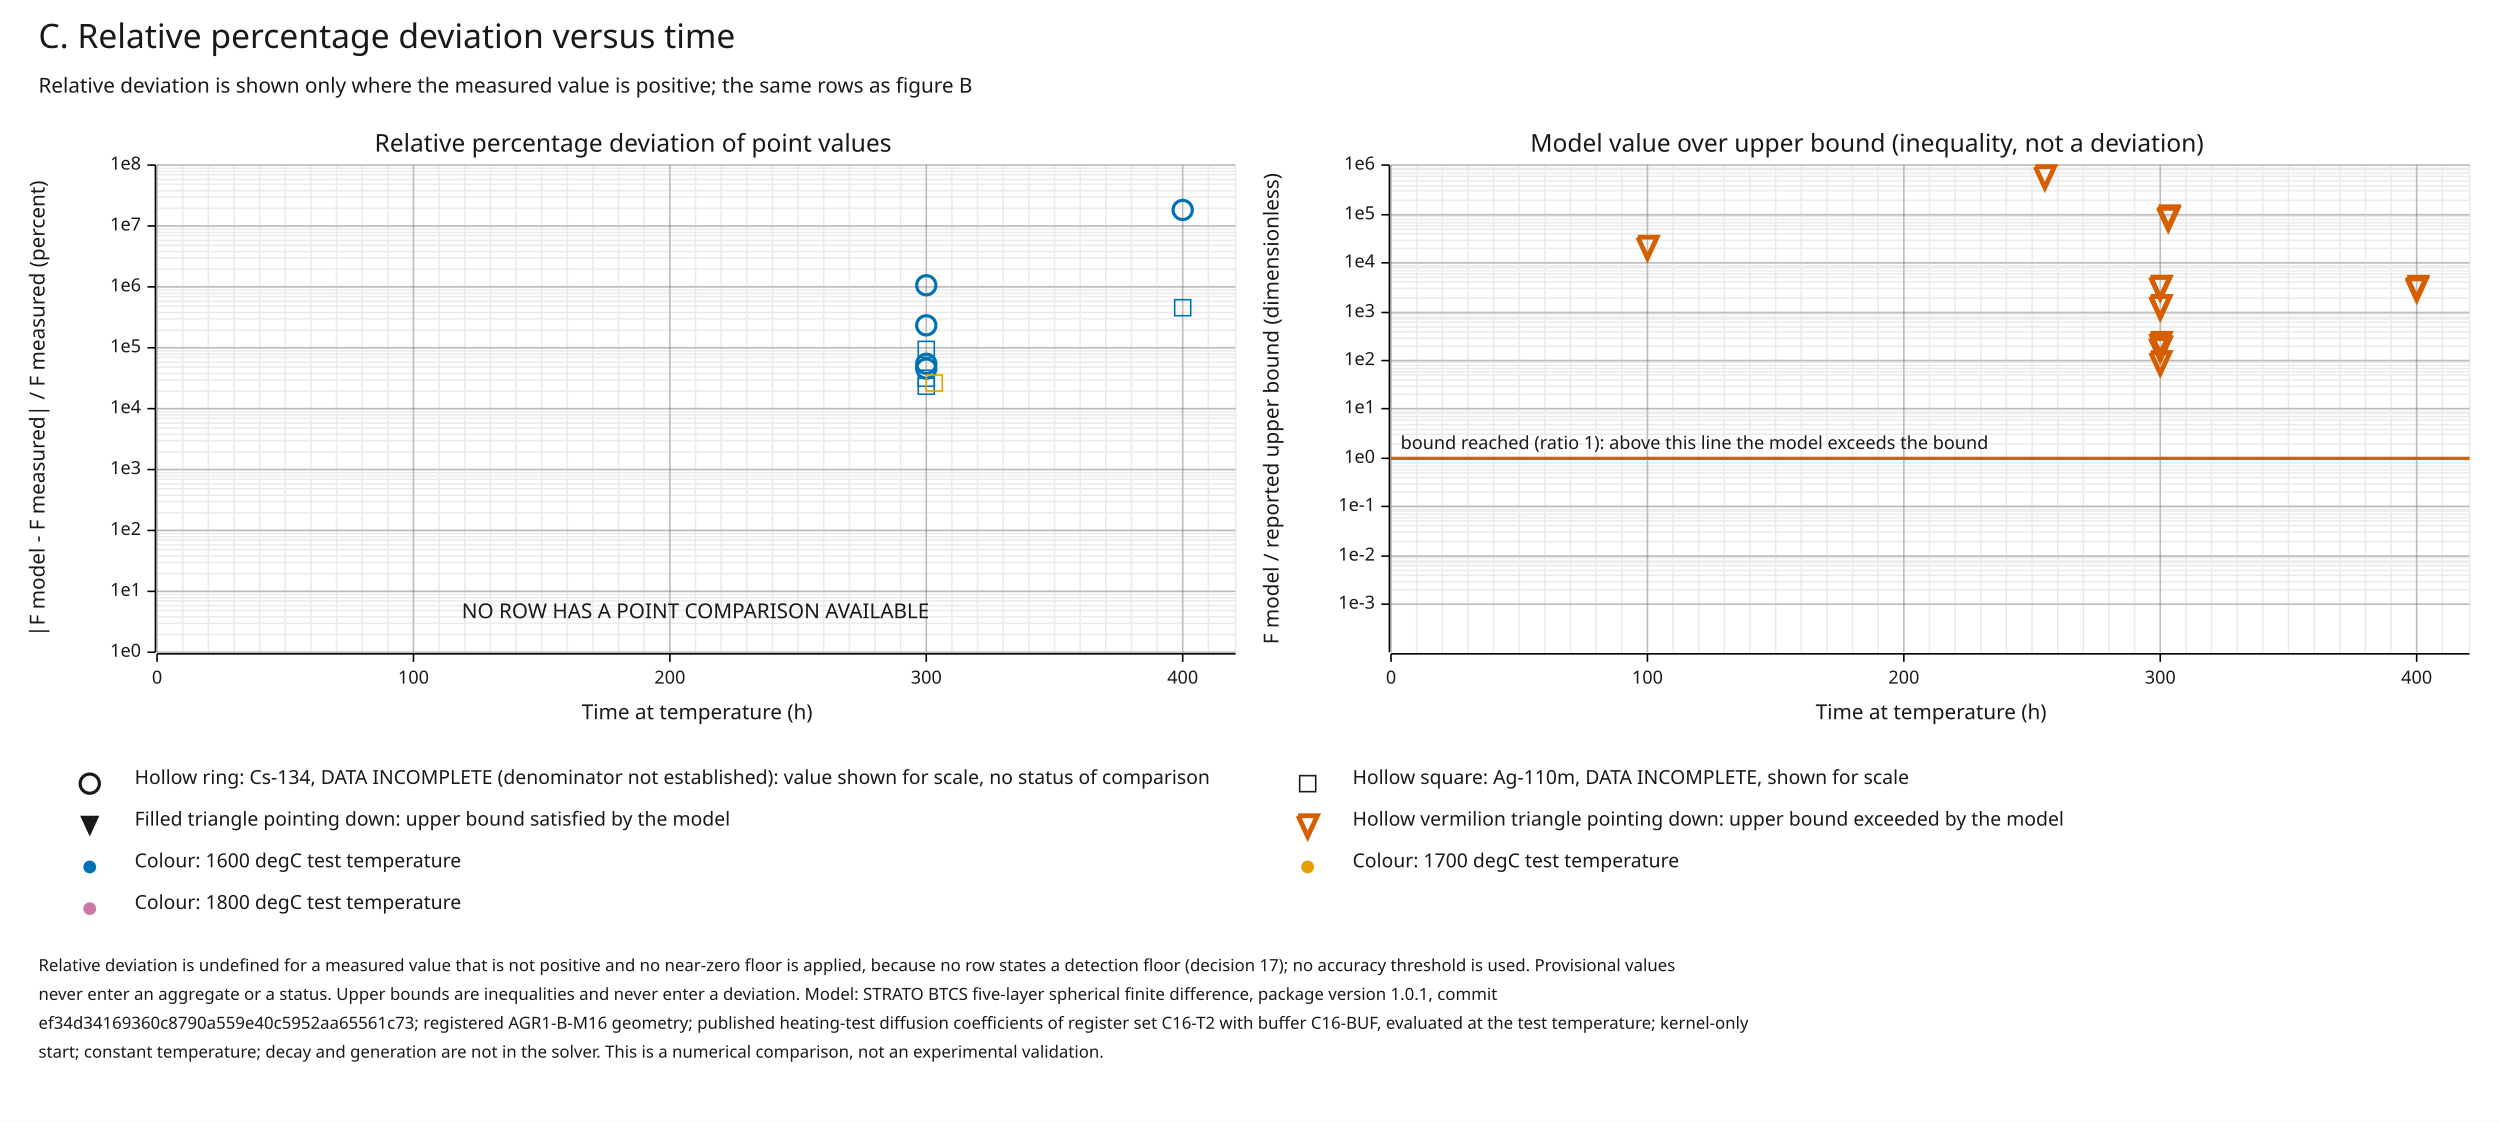
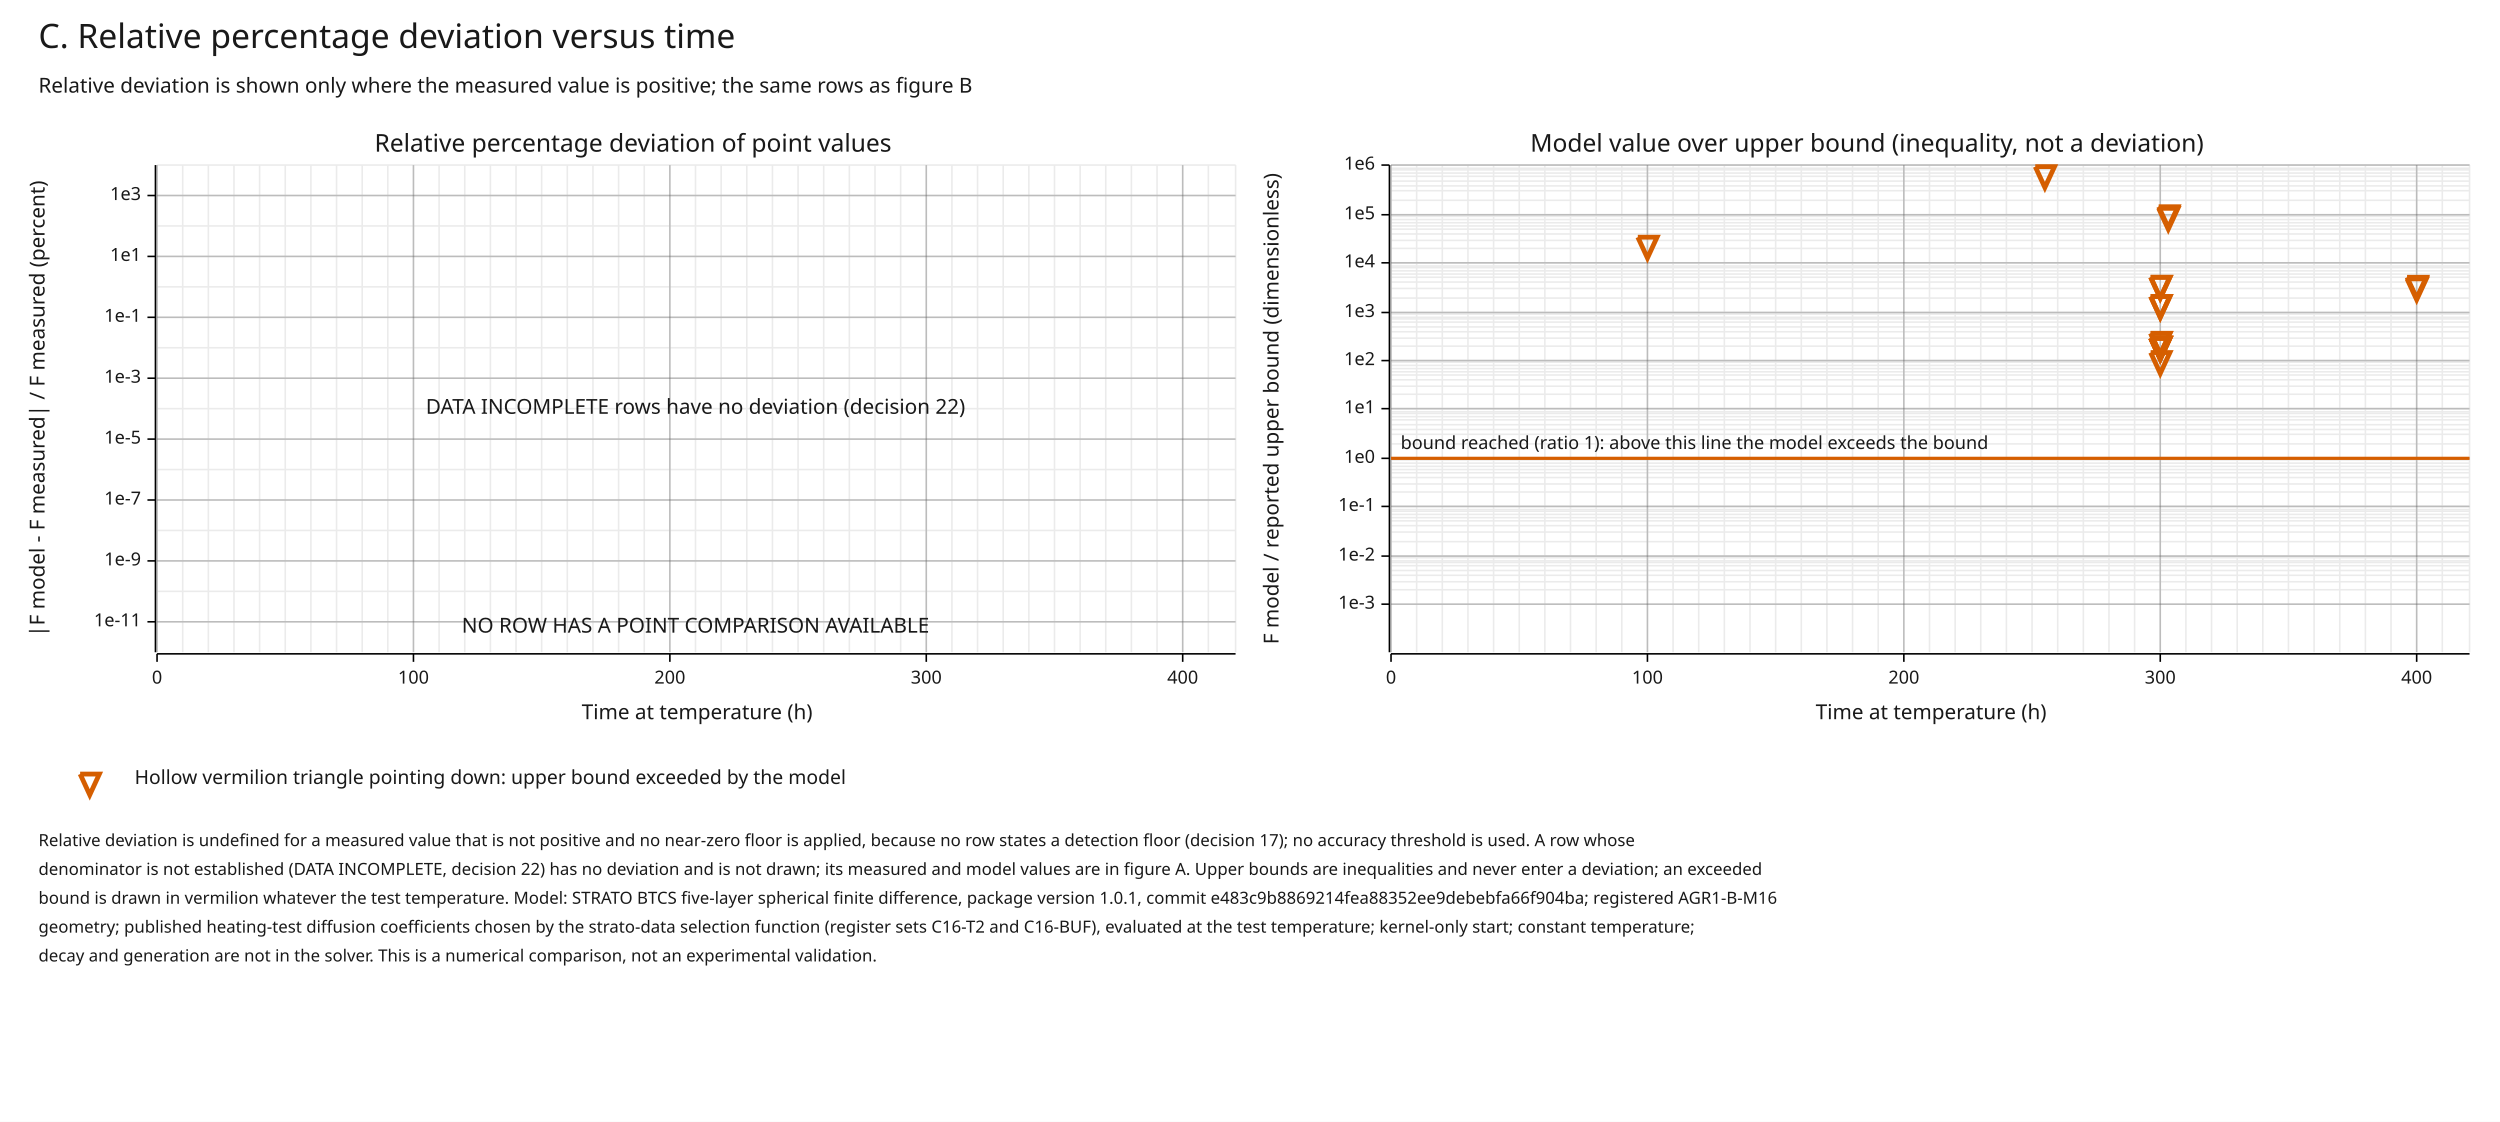
<svg xmlns="http://www.w3.org/2000/svg" width="1560" height="700" viewBox="0 0 1560 700">
  <rect x="0" y="0" width="1560" height="700" opacity="1" fill="#FFFFFF" stroke="none" />
  <text x="24" y="14" dy="0.76em" text-anchor="start" font-family="sans-serif" font-size="20.968" opacity="1" fill="#191919">
C. Relative percentage deviation versus time
</text>
  <text x="24" y="48" dy="0.76em" text-anchor="start" font-family="sans-serif" font-size="12.903" opacity="1" fill="#191919">
Relative deviation is shown only where the measured value is positive; the same rows as figure B
</text>
  <text x="395" y="83" dy="0.76em" text-anchor="middle" font-family="sans-serif" font-size="15.323" opacity="1" fill="#191919">
Relative percentage deviation of point values
</text>
  <line opacity="1" stroke="#EBEBEB" stroke-width="1" x1="98" y1="407" x2="98" y2="103" />
  <line opacity="1" stroke="#EBEBEB" stroke-width="1" x1="114" y1="407" x2="114" y2="103" />
  <line opacity="1" stroke="#EBEBEB" stroke-width="1" x1="130" y1="407" x2="130" y2="103" />
  <line opacity="1" stroke="#EBEBEB" stroke-width="1" x1="146" y1="407" x2="146" y2="103" />
  <line opacity="1" stroke="#EBEBEB" stroke-width="1" x1="162" y1="407" x2="162" y2="103" />
  <line opacity="1" stroke="#EBEBEB" stroke-width="1" x1="178" y1="407" x2="178" y2="103" />
  <line opacity="1" stroke="#EBEBEB" stroke-width="1" x1="194" y1="407" x2="194" y2="103" />
  <line opacity="1" stroke="#EBEBEB" stroke-width="1" x1="210" y1="407" x2="210" y2="103" />
  <line opacity="1" stroke="#EBEBEB" stroke-width="1" x1="226" y1="407" x2="226" y2="103" />
  <line opacity="1" stroke="#EBEBEB" stroke-width="1" x1="242" y1="407" x2="242" y2="103" />
  <line opacity="1" stroke="#EBEBEB" stroke-width="1" x1="258" y1="407" x2="258" y2="103" />
  <line opacity="1" stroke="#EBEBEB" stroke-width="1" x1="274" y1="407" x2="274" y2="103" />
  <line opacity="1" stroke="#EBEBEB" stroke-width="1" x1="290" y1="407" x2="290" y2="103" />
  <line opacity="1" stroke="#EBEBEB" stroke-width="1" x1="306" y1="407" x2="306" y2="103" />
  <line opacity="1" stroke="#EBEBEB" stroke-width="1" x1="322" y1="407" x2="322" y2="103" />
  <line opacity="1" stroke="#EBEBEB" stroke-width="1" x1="338" y1="407" x2="338" y2="103" />
  <line opacity="1" stroke="#EBEBEB" stroke-width="1" x1="354" y1="407" x2="354" y2="103" />
  <line opacity="1" stroke="#EBEBEB" stroke-width="1" x1="370" y1="407" x2="370" y2="103" />
  <line opacity="1" stroke="#EBEBEB" stroke-width="1" x1="386" y1="407" x2="386" y2="103" />
  <line opacity="1" stroke="#EBEBEB" stroke-width="1" x1="402" y1="407" x2="402" y2="103" />
  <line opacity="1" stroke="#EBEBEB" stroke-width="1" x1="418" y1="407" x2="418" y2="103" />
  <line opacity="1" stroke="#EBEBEB" stroke-width="1" x1="434" y1="407" x2="434" y2="103" />
  <line opacity="1" stroke="#EBEBEB" stroke-width="1" x1="450" y1="407" x2="450" y2="103" />
  <line opacity="1" stroke="#EBEBEB" stroke-width="1" x1="466" y1="407" x2="466" y2="103" />
  <line opacity="1" stroke="#EBEBEB" stroke-width="1" x1="482" y1="407" x2="482" y2="103" />
  <line opacity="1" stroke="#EBEBEB" stroke-width="1" x1="498" y1="407" x2="498" y2="103" />
  <line opacity="1" stroke="#EBEBEB" stroke-width="1" x1="514" y1="407" x2="514" y2="103" />
  <line opacity="1" stroke="#EBEBEB" stroke-width="1" x1="530" y1="407" x2="530" y2="103" />
  <line opacity="1" stroke="#EBEBEB" stroke-width="1" x1="546" y1="407" x2="546" y2="103" />
  <line opacity="1" stroke="#EBEBEB" stroke-width="1" x1="562" y1="407" x2="562" y2="103" />
  <line opacity="1" stroke="#EBEBEB" stroke-width="1" x1="578" y1="407" x2="578" y2="103" />
  <line opacity="1" stroke="#EBEBEB" stroke-width="1" x1="594" y1="407" x2="594" y2="103" />
  <line opacity="1" stroke="#EBEBEB" stroke-width="1" x1="610" y1="407" x2="610" y2="103" />
  <line opacity="1" stroke="#EBEBEB" stroke-width="1" x1="626" y1="407" x2="626" y2="103" />
  <line opacity="1" stroke="#EBEBEB" stroke-width="1" x1="642" y1="407" x2="642" y2="103" />
  <line opacity="1" stroke="#EBEBEB" stroke-width="1" x1="658" y1="407" x2="658" y2="103" />
  <line opacity="1" stroke="#EBEBEB" stroke-width="1" x1="674" y1="407" x2="674" y2="103" />
  <line opacity="1" stroke="#EBEBEB" stroke-width="1" x1="690" y1="407" x2="690" y2="103" />
  <line opacity="1" stroke="#EBEBEB" stroke-width="1" x1="706" y1="407" x2="706" y2="103" />
  <line opacity="1" stroke="#EBEBEB" stroke-width="1" x1="722" y1="407" x2="722" y2="103" />
  <line opacity="1" stroke="#EBEBEB" stroke-width="1" x1="738" y1="407" x2="738" y2="103" />
  <line opacity="1" stroke="#EBEBEB" stroke-width="1" x1="754" y1="407" x2="754" y2="103" />
  <line opacity="1" stroke="#EBEBEB" stroke-width="1" x1="771" y1="407" x2="771" y2="103" />
-   <line opacity="1" stroke="#EBEBEB" stroke-width="1" x1="98" y1="407" x2="771" y2="407" />
-   <line opacity="1" stroke="#EBEBEB" stroke-width="1" x1="98" y1="396" x2="771" y2="396" />
-   <line opacity="1" stroke="#EBEBEB" stroke-width="1" x1="98" y1="389" x2="771" y2="389" />
-   <line opacity="1" stroke="#EBEBEB" stroke-width="1" x1="98" y1="385" x2="771" y2="385" />
-   <line opacity="1" stroke="#EBEBEB" stroke-width="1" x1="98" y1="381" x2="771" y2="381" />
-   <line opacity="1" stroke="#EBEBEB" stroke-width="1" x1="98" y1="378" x2="771" y2="378" />
-   <line opacity="1" stroke="#EBEBEB" stroke-width="1" x1="98" y1="375" x2="771" y2="375" />
-   <line opacity="1" stroke="#EBEBEB" stroke-width="1" x1="98" y1="373" x2="771" y2="373" />
-   <line opacity="1" stroke="#EBEBEB" stroke-width="1" x1="98" y1="371" x2="771" y2="371" />
+   <line opacity="1" stroke="#EBEBEB" stroke-width="1" x1="98" y1="388" x2="771" y2="388" />
  <line opacity="1" stroke="#EBEBEB" stroke-width="1" x1="98" y1="369" x2="771" y2="369" />
-   <line opacity="1" stroke="#EBEBEB" stroke-width="1" x1="98" y1="369" x2="771" y2="369" />
-   <line opacity="1" stroke="#EBEBEB" stroke-width="1" x1="98" y1="358" x2="771" y2="358" />
-   <line opacity="1" stroke="#EBEBEB" stroke-width="1" x1="98" y1="351" x2="771" y2="351" />
-   <line opacity="1" stroke="#EBEBEB" stroke-width="1" x1="98" y1="347" x2="771" y2="347" />
-   <line opacity="1" stroke="#EBEBEB" stroke-width="1" x1="98" y1="343" x2="771" y2="343" />
-   <line opacity="1" stroke="#EBEBEB" stroke-width="1" x1="98" y1="340" x2="771" y2="340" />
-   <line opacity="1" stroke="#EBEBEB" stroke-width="1" x1="98" y1="337" x2="771" y2="337" />
-   <line opacity="1" stroke="#EBEBEB" stroke-width="1" x1="98" y1="335" x2="771" y2="335" />
-   <line opacity="1" stroke="#EBEBEB" stroke-width="1" x1="98" y1="333" x2="771" y2="333" />
+   <line opacity="1" stroke="#EBEBEB" stroke-width="1" x1="98" y1="350" x2="771" y2="350" />
  <line opacity="1" stroke="#EBEBEB" stroke-width="1" x1="98" y1="331" x2="771" y2="331" />
-   <line opacity="1" stroke="#EBEBEB" stroke-width="1" x1="98" y1="331" x2="771" y2="331" />
-   <line opacity="1" stroke="#EBEBEB" stroke-width="1" x1="98" y1="320" x2="771" y2="320" />
-   <line opacity="1" stroke="#EBEBEB" stroke-width="1" x1="98" y1="313" x2="771" y2="313" />
-   <line opacity="1" stroke="#EBEBEB" stroke-width="1" x1="98" y1="309" x2="771" y2="309" />
-   <line opacity="1" stroke="#EBEBEB" stroke-width="1" x1="98" y1="305" x2="771" y2="305" />
-   <line opacity="1" stroke="#EBEBEB" stroke-width="1" x1="98" y1="302" x2="771" y2="302" />
-   <line opacity="1" stroke="#EBEBEB" stroke-width="1" x1="98" y1="299" x2="771" y2="299" />
-   <line opacity="1" stroke="#EBEBEB" stroke-width="1" x1="98" y1="297" x2="771" y2="297" />
-   <line opacity="1" stroke="#EBEBEB" stroke-width="1" x1="98" y1="295" x2="771" y2="295" />
+   <line opacity="1" stroke="#EBEBEB" stroke-width="1" x1="98" y1="312" x2="771" y2="312" />
  <line opacity="1" stroke="#EBEBEB" stroke-width="1" x1="98" y1="293" x2="771" y2="293" />
-   <line opacity="1" stroke="#EBEBEB" stroke-width="1" x1="98" y1="293" x2="771" y2="293" />
-   <line opacity="1" stroke="#EBEBEB" stroke-width="1" x1="98" y1="282" x2="771" y2="282" />
-   <line opacity="1" stroke="#EBEBEB" stroke-width="1" x1="98" y1="275" x2="771" y2="275" />
-   <line opacity="1" stroke="#EBEBEB" stroke-width="1" x1="98" y1="271" x2="771" y2="271" />
-   <line opacity="1" stroke="#EBEBEB" stroke-width="1" x1="98" y1="267" x2="771" y2="267" />
-   <line opacity="1" stroke="#EBEBEB" stroke-width="1" x1="98" y1="264" x2="771" y2="264" />
-   <line opacity="1" stroke="#EBEBEB" stroke-width="1" x1="98" y1="261" x2="771" y2="261" />
-   <line opacity="1" stroke="#EBEBEB" stroke-width="1" x1="98" y1="259" x2="771" y2="259" />
-   <line opacity="1" stroke="#EBEBEB" stroke-width="1" x1="98" y1="257" x2="771" y2="257" />
+   <line opacity="1" stroke="#EBEBEB" stroke-width="1" x1="98" y1="274" x2="771" y2="274" />
  <line opacity="1" stroke="#EBEBEB" stroke-width="1" x1="98" y1="255" x2="771" y2="255" />
-   <line opacity="1" stroke="#EBEBEB" stroke-width="1" x1="98" y1="255" x2="771" y2="255" />
-   <line opacity="1" stroke="#EBEBEB" stroke-width="1" x1="98" y1="244" x2="771" y2="244" />
-   <line opacity="1" stroke="#EBEBEB" stroke-width="1" x1="98" y1="237" x2="771" y2="237" />
-   <line opacity="1" stroke="#EBEBEB" stroke-width="1" x1="98" y1="233" x2="771" y2="233" />
-   <line opacity="1" stroke="#EBEBEB" stroke-width="1" x1="98" y1="229" x2="771" y2="229" />
-   <line opacity="1" stroke="#EBEBEB" stroke-width="1" x1="98" y1="226" x2="771" y2="226" />
-   <line opacity="1" stroke="#EBEBEB" stroke-width="1" x1="98" y1="223" x2="771" y2="223" />
-   <line opacity="1" stroke="#EBEBEB" stroke-width="1" x1="98" y1="221" x2="771" y2="221" />
-   <line opacity="1" stroke="#EBEBEB" stroke-width="1" x1="98" y1="219" x2="771" y2="219" />
+   <line opacity="1" stroke="#EBEBEB" stroke-width="1" x1="98" y1="236" x2="771" y2="236" />
  <line opacity="1" stroke="#EBEBEB" stroke-width="1" x1="98" y1="217" x2="771" y2="217" />
-   <line opacity="1" stroke="#EBEBEB" stroke-width="1" x1="98" y1="217" x2="771" y2="217" />
-   <line opacity="1" stroke="#EBEBEB" stroke-width="1" x1="98" y1="206" x2="771" y2="206" />
-   <line opacity="1" stroke="#EBEBEB" stroke-width="1" x1="98" y1="199" x2="771" y2="199" />
-   <line opacity="1" stroke="#EBEBEB" stroke-width="1" x1="98" y1="195" x2="771" y2="195" />
-   <line opacity="1" stroke="#EBEBEB" stroke-width="1" x1="98" y1="191" x2="771" y2="191" />
-   <line opacity="1" stroke="#EBEBEB" stroke-width="1" x1="98" y1="188" x2="771" y2="188" />
-   <line opacity="1" stroke="#EBEBEB" stroke-width="1" x1="98" y1="185" x2="771" y2="185" />
-   <line opacity="1" stroke="#EBEBEB" stroke-width="1" x1="98" y1="183" x2="771" y2="183" />
-   <line opacity="1" stroke="#EBEBEB" stroke-width="1" x1="98" y1="181" x2="771" y2="181" />
+   <line opacity="1" stroke="#EBEBEB" stroke-width="1" x1="98" y1="198" x2="771" y2="198" />
  <line opacity="1" stroke="#EBEBEB" stroke-width="1" x1="98" y1="179" x2="771" y2="179" />
-   <line opacity="1" stroke="#EBEBEB" stroke-width="1" x1="98" y1="179" x2="771" y2="179" />
-   <line opacity="1" stroke="#EBEBEB" stroke-width="1" x1="98" y1="168" x2="771" y2="168" />
-   <line opacity="1" stroke="#EBEBEB" stroke-width="1" x1="98" y1="161" x2="771" y2="161" />
-   <line opacity="1" stroke="#EBEBEB" stroke-width="1" x1="98" y1="157" x2="771" y2="157" />
-   <line opacity="1" stroke="#EBEBEB" stroke-width="1" x1="98" y1="153" x2="771" y2="153" />
-   <line opacity="1" stroke="#EBEBEB" stroke-width="1" x1="98" y1="150" x2="771" y2="150" />
-   <line opacity="1" stroke="#EBEBEB" stroke-width="1" x1="98" y1="147" x2="771" y2="147" />
-   <line opacity="1" stroke="#EBEBEB" stroke-width="1" x1="98" y1="145" x2="771" y2="145" />
-   <line opacity="1" stroke="#EBEBEB" stroke-width="1" x1="98" y1="143" x2="771" y2="143" />
+   <line opacity="1" stroke="#EBEBEB" stroke-width="1" x1="98" y1="160" x2="771" y2="160" />
  <line opacity="1" stroke="#EBEBEB" stroke-width="1" x1="98" y1="141" x2="771" y2="141" />
-   <line opacity="1" stroke="#EBEBEB" stroke-width="1" x1="98" y1="141" x2="771" y2="141" />
-   <line opacity="1" stroke="#EBEBEB" stroke-width="1" x1="98" y1="130" x2="771" y2="130" />
-   <line opacity="1" stroke="#EBEBEB" stroke-width="1" x1="98" y1="123" x2="771" y2="123" />
-   <line opacity="1" stroke="#EBEBEB" stroke-width="1" x1="98" y1="119" x2="771" y2="119" />
-   <line opacity="1" stroke="#EBEBEB" stroke-width="1" x1="98" y1="115" x2="771" y2="115" />
-   <line opacity="1" stroke="#EBEBEB" stroke-width="1" x1="98" y1="112" x2="771" y2="112" />
-   <line opacity="1" stroke="#EBEBEB" stroke-width="1" x1="98" y1="109" x2="771" y2="109" />
-   <line opacity="1" stroke="#EBEBEB" stroke-width="1" x1="98" y1="107" x2="771" y2="107" />
-   <line opacity="1" stroke="#EBEBEB" stroke-width="1" x1="98" y1="105" x2="771" y2="105" />
-   <line opacity="1" stroke="#EBEBEB" stroke-width="1" x1="98" y1="103" x2="771" y2="103" />
+   <line opacity="1" stroke="#EBEBEB" stroke-width="1" x1="98" y1="122" x2="771" y2="122" />
  <line opacity="1" stroke="#EBEBEB" stroke-width="1" x1="98" y1="103" x2="771" y2="103" />
  <text x="18" y="255" dy="0.76em" text-anchor="middle" font-family="sans-serif" font-size="12.903" opacity="1" fill="#191919" transform="rotate(270, 18, 255)">
|F model - F measured| / F measured (percent)
</text>
  <text x="435" y="452" dy="-0.5ex" text-anchor="middle" font-family="sans-serif" font-size="12.903" opacity="1" fill="#191919">
Time at temperature (h)
</text>
  <line opacity="0.2" stroke="#000000" stroke-width="1" x1="98" y1="407" x2="98" y2="103" />
  <line opacity="0.2" stroke="#000000" stroke-width="1" x1="258" y1="407" x2="258" y2="103" />
  <line opacity="0.2" stroke="#000000" stroke-width="1" x1="418" y1="407" x2="418" y2="103" />
  <line opacity="0.2" stroke="#000000" stroke-width="1" x1="578" y1="407" x2="578" y2="103" />
  <line opacity="0.2" stroke="#000000" stroke-width="1" x1="738" y1="407" x2="738" y2="103" />
-   <line opacity="0.2" stroke="#000000" stroke-width="1" x1="98" y1="407" x2="771" y2="407" />
-   <line opacity="0.2" stroke="#000000" stroke-width="1" x1="98" y1="369" x2="771" y2="369" />
-   <line opacity="0.2" stroke="#000000" stroke-width="1" x1="98" y1="331" x2="771" y2="331" />
-   <line opacity="0.2" stroke="#000000" stroke-width="1" x1="98" y1="293" x2="771" y2="293" />
-   <line opacity="0.2" stroke="#000000" stroke-width="1" x1="98" y1="255" x2="771" y2="255" />
-   <line opacity="0.2" stroke="#000000" stroke-width="1" x1="98" y1="217" x2="771" y2="217" />
-   <line opacity="0.2" stroke="#000000" stroke-width="1" x1="98" y1="179" x2="771" y2="179" />
-   <line opacity="0.2" stroke="#000000" stroke-width="1" x1="98" y1="141" x2="771" y2="141" />
-   <line opacity="0.2" stroke="#000000" stroke-width="1" x1="98" y1="103" x2="771" y2="103" />
+   <line opacity="0.2" stroke="#000000" stroke-width="1" x1="98" y1="388" x2="771" y2="388" />
+   <line opacity="0.2" stroke="#000000" stroke-width="1" x1="98" y1="350" x2="771" y2="350" />
+   <line opacity="0.2" stroke="#000000" stroke-width="1" x1="98" y1="312" x2="771" y2="312" />
+   <line opacity="0.2" stroke="#000000" stroke-width="1" x1="98" y1="274" x2="771" y2="274" />
+   <line opacity="0.2" stroke="#000000" stroke-width="1" x1="98" y1="236" x2="771" y2="236" />
+   <line opacity="0.2" stroke="#000000" stroke-width="1" x1="98" y1="198" x2="771" y2="198" />
+   <line opacity="0.2" stroke="#000000" stroke-width="1" x1="98" y1="160" x2="771" y2="160" />
+   <line opacity="0.2" stroke="#000000" stroke-width="1" x1="98" y1="122" x2="771" y2="122" />
  <polyline fill="none" opacity="1" stroke="#000000" stroke-width="1" points="97,103 97,407 " />
-   <text x="88" y="407" dy="0.5ex" text-anchor="end" font-family="sans-serif" font-size="11.29" opacity="1" fill="#191919">
- 1e0
- </text>
-   <polyline fill="none" opacity="1" stroke="#000000" stroke-width="1" points="92,407 97,407 " />
-   <text x="88" y="369" dy="0.5ex" text-anchor="end" font-family="sans-serif" font-size="11.29" opacity="1" fill="#191919">
+   <text x="88" y="388" dy="0.5ex" text-anchor="end" font-family="sans-serif" font-size="11.29" opacity="1" fill="#191919">
+ 1e-11
+ </text>
+   <polyline fill="none" opacity="1" stroke="#000000" stroke-width="1" points="92,388 97,388 " />
+   <text x="88" y="350" dy="0.5ex" text-anchor="end" font-family="sans-serif" font-size="11.29" opacity="1" fill="#191919">
+ 1e-9
+ </text>
+   <polyline fill="none" opacity="1" stroke="#000000" stroke-width="1" points="92,350 97,350 " />
+   <text x="88" y="312" dy="0.5ex" text-anchor="end" font-family="sans-serif" font-size="11.29" opacity="1" fill="#191919">
+ 1e-7
+ </text>
+   <polyline fill="none" opacity="1" stroke="#000000" stroke-width="1" points="92,312 97,312 " />
+   <text x="88" y="274" dy="0.5ex" text-anchor="end" font-family="sans-serif" font-size="11.29" opacity="1" fill="#191919">
+ 1e-5
+ </text>
+   <polyline fill="none" opacity="1" stroke="#000000" stroke-width="1" points="92,274 97,274 " />
+   <text x="88" y="236" dy="0.5ex" text-anchor="end" font-family="sans-serif" font-size="11.29" opacity="1" fill="#191919">
+ 1e-3
+ </text>
+   <polyline fill="none" opacity="1" stroke="#000000" stroke-width="1" points="92,236 97,236 " />
+   <text x="88" y="198" dy="0.5ex" text-anchor="end" font-family="sans-serif" font-size="11.29" opacity="1" fill="#191919">
+ 1e-1
+ </text>
+   <polyline fill="none" opacity="1" stroke="#000000" stroke-width="1" points="92,198 97,198 " />
+   <text x="88" y="160" dy="0.5ex" text-anchor="end" font-family="sans-serif" font-size="11.29" opacity="1" fill="#191919">
1e1
</text>
-   <polyline fill="none" opacity="1" stroke="#000000" stroke-width="1" points="92,369 97,369 " />
-   <text x="88" y="331" dy="0.5ex" text-anchor="end" font-family="sans-serif" font-size="11.29" opacity="1" fill="#191919">
- 1e2
- </text>
-   <polyline fill="none" opacity="1" stroke="#000000" stroke-width="1" points="92,331 97,331 " />
-   <text x="88" y="293" dy="0.5ex" text-anchor="end" font-family="sans-serif" font-size="11.29" opacity="1" fill="#191919">
+   <polyline fill="none" opacity="1" stroke="#000000" stroke-width="1" points="92,160 97,160 " />
+   <text x="88" y="122" dy="0.5ex" text-anchor="end" font-family="sans-serif" font-size="11.29" opacity="1" fill="#191919">
1e3
</text>
-   <polyline fill="none" opacity="1" stroke="#000000" stroke-width="1" points="92,293 97,293 " />
-   <text x="88" y="255" dy="0.5ex" text-anchor="end" font-family="sans-serif" font-size="11.29" opacity="1" fill="#191919">
- 1e4
- </text>
-   <polyline fill="none" opacity="1" stroke="#000000" stroke-width="1" points="92,255 97,255 " />
-   <text x="88" y="217" dy="0.5ex" text-anchor="end" font-family="sans-serif" font-size="11.29" opacity="1" fill="#191919">
- 1e5
- </text>
-   <polyline fill="none" opacity="1" stroke="#000000" stroke-width="1" points="92,217 97,217 " />
-   <text x="88" y="179" dy="0.5ex" text-anchor="end" font-family="sans-serif" font-size="11.29" opacity="1" fill="#191919">
- 1e6
- </text>
-   <polyline fill="none" opacity="1" stroke="#000000" stroke-width="1" points="92,179 97,179 " />
-   <text x="88" y="141" dy="0.5ex" text-anchor="end" font-family="sans-serif" font-size="11.29" opacity="1" fill="#191919">
- 1e7
- </text>
-   <polyline fill="none" opacity="1" stroke="#000000" stroke-width="1" points="92,141 97,141 " />
-   <text x="88" y="103" dy="0.5ex" text-anchor="end" font-family="sans-serif" font-size="11.29" opacity="1" fill="#191919">
- 1e8
- </text>
-   <polyline fill="none" opacity="1" stroke="#000000" stroke-width="1" points="92,103 97,103 " />
+   <polyline fill="none" opacity="1" stroke="#000000" stroke-width="1" points="92,122 97,122 " />
  <polyline fill="none" opacity="1" stroke="#000000" stroke-width="1" points="98,408 771,408 " />
  <text x="98" y="418" dy="0.76em" text-anchor="middle" font-family="sans-serif" font-size="11.29" opacity="1" fill="#191919">
0
</text>
  <polyline fill="none" opacity="1" stroke="#000000" stroke-width="1" points="98,408 98,413 " />
  <text x="258" y="418" dy="0.76em" text-anchor="middle" font-family="sans-serif" font-size="11.29" opacity="1" fill="#191919">
100
</text>
  <polyline fill="none" opacity="1" stroke="#000000" stroke-width="1" points="258,408 258,413 " />
  <text x="418" y="418" dy="0.76em" text-anchor="middle" font-family="sans-serif" font-size="11.29" opacity="1" fill="#191919">
200
</text>
  <polyline fill="none" opacity="1" stroke="#000000" stroke-width="1" points="418,408 418,413 " />
  <text x="578" y="418" dy="0.76em" text-anchor="middle" font-family="sans-serif" font-size="11.29" opacity="1" fill="#191919">
300
</text>
  <polyline fill="none" opacity="1" stroke="#000000" stroke-width="1" points="578,408 578,413 " />
  <text x="738" y="418" dy="0.76em" text-anchor="middle" font-family="sans-serif" font-size="11.29" opacity="1" fill="#191919">
400
</text>
  <polyline fill="none" opacity="1" stroke="#000000" stroke-width="1" points="738,408 738,413 " />
-   <circle cx="578" cy="178" r="6" opacity="1" fill="none" stroke="#0072B2" stroke-width="2" />
-   <circle cx="578" cy="203" r="6" opacity="1" fill="none" stroke="#0072B2" stroke-width="2" />
-   <circle cx="578" cy="230" r="6" opacity="1" fill="none" stroke="#0072B2" stroke-width="2" />
-   <circle cx="578" cy="227" r="6" opacity="1" fill="none" stroke="#0072B2" stroke-width="2" />
-   <circle cx="738" cy="131" r="6" opacity="1" fill="none" stroke="#0072B2" stroke-width="2" />
-   <rect x="573" y="231" width="10" height="10" opacity="1" fill="none" stroke="#0072B2" />
-   <rect x="573" y="236" width="10" height="10" opacity="1" fill="none" stroke="#0072B2" />
-   <rect x="573" y="213" width="10" height="10" opacity="1" fill="none" stroke="#0072B2" />
-   <rect x="733" y="187" width="10" height="10" opacity="1" fill="none" stroke="#0072B2" />
-   <rect x="578" y="234" width="10" height="10" opacity="1" fill="none" stroke="#E69F00" />
-   <text x="434" y="389" dy="-0.5ex" text-anchor="middle" font-family="sans-serif" font-size="12.903" opacity="1" fill="#191919">
+   <text x="434" y="398" dy="-0.5ex" text-anchor="middle" font-family="sans-serif" font-size="12.903" opacity="1" fill="#191919">
NO ROW HAS A POINT COMPARISON AVAILABLE
+ </text>
+   <text x="434" y="255" dy="0.5ex" text-anchor="middle" font-family="sans-serif" font-size="12.903" opacity="1" fill="#191919">
+ DATA INCOMPLETE rows have no deviation (decision 22)
</text>
  <text x="1165" y="83" dy="0.76em" text-anchor="middle" font-family="sans-serif" font-size="15.323" opacity="1" fill="#191919">
Model value over upper bound (inequality, not a deviation)
</text>
  <line opacity="1" stroke="#EBEBEB" stroke-width="1" x1="868" y1="407" x2="868" y2="103" />
  <line opacity="1" stroke="#EBEBEB" stroke-width="1" x1="884" y1="407" x2="884" y2="103" />
  <line opacity="1" stroke="#EBEBEB" stroke-width="1" x1="900" y1="407" x2="900" y2="103" />
  <line opacity="1" stroke="#EBEBEB" stroke-width="1" x1="916" y1="407" x2="916" y2="103" />
  <line opacity="1" stroke="#EBEBEB" stroke-width="1" x1="932" y1="407" x2="932" y2="103" />
  <line opacity="1" stroke="#EBEBEB" stroke-width="1" x1="948" y1="407" x2="948" y2="103" />
  <line opacity="1" stroke="#EBEBEB" stroke-width="1" x1="964" y1="407" x2="964" y2="103" />
  <line opacity="1" stroke="#EBEBEB" stroke-width="1" x1="980" y1="407" x2="980" y2="103" />
  <line opacity="1" stroke="#EBEBEB" stroke-width="1" x1="996" y1="407" x2="996" y2="103" />
  <line opacity="1" stroke="#EBEBEB" stroke-width="1" x1="1012" y1="407" x2="1012" y2="103" />
  <line opacity="1" stroke="#EBEBEB" stroke-width="1" x1="1028" y1="407" x2="1028" y2="103" />
  <line opacity="1" stroke="#EBEBEB" stroke-width="1" x1="1044" y1="407" x2="1044" y2="103" />
  <line opacity="1" stroke="#EBEBEB" stroke-width="1" x1="1060" y1="407" x2="1060" y2="103" />
  <line opacity="1" stroke="#EBEBEB" stroke-width="1" x1="1076" y1="407" x2="1076" y2="103" />
  <line opacity="1" stroke="#EBEBEB" stroke-width="1" x1="1092" y1="407" x2="1092" y2="103" />
  <line opacity="1" stroke="#EBEBEB" stroke-width="1" x1="1108" y1="407" x2="1108" y2="103" />
  <line opacity="1" stroke="#EBEBEB" stroke-width="1" x1="1124" y1="407" x2="1124" y2="103" />
  <line opacity="1" stroke="#EBEBEB" stroke-width="1" x1="1140" y1="407" x2="1140" y2="103" />
  <line opacity="1" stroke="#EBEBEB" stroke-width="1" x1="1156" y1="407" x2="1156" y2="103" />
  <line opacity="1" stroke="#EBEBEB" stroke-width="1" x1="1172" y1="407" x2="1172" y2="103" />
  <line opacity="1" stroke="#EBEBEB" stroke-width="1" x1="1188" y1="407" x2="1188" y2="103" />
  <line opacity="1" stroke="#EBEBEB" stroke-width="1" x1="1204" y1="407" x2="1204" y2="103" />
  <line opacity="1" stroke="#EBEBEB" stroke-width="1" x1="1220" y1="407" x2="1220" y2="103" />
  <line opacity="1" stroke="#EBEBEB" stroke-width="1" x1="1236" y1="407" x2="1236" y2="103" />
  <line opacity="1" stroke="#EBEBEB" stroke-width="1" x1="1252" y1="407" x2="1252" y2="103" />
  <line opacity="1" stroke="#EBEBEB" stroke-width="1" x1="1268" y1="407" x2="1268" y2="103" />
  <line opacity="1" stroke="#EBEBEB" stroke-width="1" x1="1284" y1="407" x2="1284" y2="103" />
  <line opacity="1" stroke="#EBEBEB" stroke-width="1" x1="1300" y1="407" x2="1300" y2="103" />
  <line opacity="1" stroke="#EBEBEB" stroke-width="1" x1="1316" y1="407" x2="1316" y2="103" />
  <line opacity="1" stroke="#EBEBEB" stroke-width="1" x1="1332" y1="407" x2="1332" y2="103" />
  <line opacity="1" stroke="#EBEBEB" stroke-width="1" x1="1348" y1="407" x2="1348" y2="103" />
  <line opacity="1" stroke="#EBEBEB" stroke-width="1" x1="1364" y1="407" x2="1364" y2="103" />
  <line opacity="1" stroke="#EBEBEB" stroke-width="1" x1="1380" y1="407" x2="1380" y2="103" />
  <line opacity="1" stroke="#EBEBEB" stroke-width="1" x1="1396" y1="407" x2="1396" y2="103" />
  <line opacity="1" stroke="#EBEBEB" stroke-width="1" x1="1412" y1="407" x2="1412" y2="103" />
  <line opacity="1" stroke="#EBEBEB" stroke-width="1" x1="1428" y1="407" x2="1428" y2="103" />
  <line opacity="1" stroke="#EBEBEB" stroke-width="1" x1="1444" y1="407" x2="1444" y2="103" />
  <line opacity="1" stroke="#EBEBEB" stroke-width="1" x1="1460" y1="407" x2="1460" y2="103" />
  <line opacity="1" stroke="#EBEBEB" stroke-width="1" x1="1476" y1="407" x2="1476" y2="103" />
  <line opacity="1" stroke="#EBEBEB" stroke-width="1" x1="1492" y1="407" x2="1492" y2="103" />
  <line opacity="1" stroke="#EBEBEB" stroke-width="1" x1="1508" y1="407" x2="1508" y2="103" />
  <line opacity="1" stroke="#EBEBEB" stroke-width="1" x1="1524" y1="407" x2="1524" y2="103" />
  <line opacity="1" stroke="#EBEBEB" stroke-width="1" x1="1541" y1="407" x2="1541" y2="103" />
  <line opacity="1" stroke="#EBEBEB" stroke-width="1" x1="868" y1="377" x2="1541" y2="377" />
  <line opacity="1" stroke="#EBEBEB" stroke-width="1" x1="868" y1="368" x2="1541" y2="368" />
  <line opacity="1" stroke="#EBEBEB" stroke-width="1" x1="868" y1="363" x2="1541" y2="363" />
  <line opacity="1" stroke="#EBEBEB" stroke-width="1" x1="868" y1="359" x2="1541" y2="359" />
  <line opacity="1" stroke="#EBEBEB" stroke-width="1" x1="868" y1="356" x2="1541" y2="356" />
  <line opacity="1" stroke="#EBEBEB" stroke-width="1" x1="868" y1="353" x2="1541" y2="353" />
  <line opacity="1" stroke="#EBEBEB" stroke-width="1" x1="868" y1="351" x2="1541" y2="351" />
  <line opacity="1" stroke="#EBEBEB" stroke-width="1" x1="868" y1="350" x2="1541" y2="350" />
  <line opacity="1" stroke="#EBEBEB" stroke-width="1" x1="868" y1="348" x2="1541" y2="348" />
  <line opacity="1" stroke="#EBEBEB" stroke-width="1" x1="868" y1="347" x2="1541" y2="347" />
  <line opacity="1" stroke="#EBEBEB" stroke-width="1" x1="868" y1="347" x2="1541" y2="347" />
  <line opacity="1" stroke="#EBEBEB" stroke-width="1" x1="868" y1="338" x2="1541" y2="338" />
  <line opacity="1" stroke="#EBEBEB" stroke-width="1" x1="868" y1="332" x2="1541" y2="332" />
  <line opacity="1" stroke="#EBEBEB" stroke-width="1" x1="868" y1="328" x2="1541" y2="328" />
  <line opacity="1" stroke="#EBEBEB" stroke-width="1" x1="868" y1="325" x2="1541" y2="325" />
  <line opacity="1" stroke="#EBEBEB" stroke-width="1" x1="868" y1="323" x2="1541" y2="323" />
  <line opacity="1" stroke="#EBEBEB" stroke-width="1" x1="868" y1="321" x2="1541" y2="321" />
  <line opacity="1" stroke="#EBEBEB" stroke-width="1" x1="868" y1="319" x2="1541" y2="319" />
  <line opacity="1" stroke="#EBEBEB" stroke-width="1" x1="868" y1="318" x2="1541" y2="318" />
  <line opacity="1" stroke="#EBEBEB" stroke-width="1" x1="868" y1="316" x2="1541" y2="316" />
  <line opacity="1" stroke="#EBEBEB" stroke-width="1" x1="868" y1="316" x2="1541" y2="316" />
  <line opacity="1" stroke="#EBEBEB" stroke-width="1" x1="868" y1="307" x2="1541" y2="307" />
  <line opacity="1" stroke="#EBEBEB" stroke-width="1" x1="868" y1="302" x2="1541" y2="302" />
  <line opacity="1" stroke="#EBEBEB" stroke-width="1" x1="868" y1="298" x2="1541" y2="298" />
  <line opacity="1" stroke="#EBEBEB" stroke-width="1" x1="868" y1="295" x2="1541" y2="295" />
  <line opacity="1" stroke="#EBEBEB" stroke-width="1" x1="868" y1="293" x2="1541" y2="293" />
  <line opacity="1" stroke="#EBEBEB" stroke-width="1" x1="868" y1="291" x2="1541" y2="291" />
  <line opacity="1" stroke="#EBEBEB" stroke-width="1" x1="868" y1="289" x2="1541" y2="289" />
  <line opacity="1" stroke="#EBEBEB" stroke-width="1" x1="868" y1="287" x2="1541" y2="287" />
  <line opacity="1" stroke="#EBEBEB" stroke-width="1" x1="868" y1="286" x2="1541" y2="286" />
  <line opacity="1" stroke="#EBEBEB" stroke-width="1" x1="868" y1="286" x2="1541" y2="286" />
  <line opacity="1" stroke="#EBEBEB" stroke-width="1" x1="868" y1="277" x2="1541" y2="277" />
  <line opacity="1" stroke="#EBEBEB" stroke-width="1" x1="868" y1="271" x2="1541" y2="271" />
  <line opacity="1" stroke="#EBEBEB" stroke-width="1" x1="868" y1="268" x2="1541" y2="268" />
  <line opacity="1" stroke="#EBEBEB" stroke-width="1" x1="868" y1="265" x2="1541" y2="265" />
  <line opacity="1" stroke="#EBEBEB" stroke-width="1" x1="868" y1="262" x2="1541" y2="262" />
  <line opacity="1" stroke="#EBEBEB" stroke-width="1" x1="868" y1="260" x2="1541" y2="260" />
  <line opacity="1" stroke="#EBEBEB" stroke-width="1" x1="868" y1="258" x2="1541" y2="258" />
  <line opacity="1" stroke="#EBEBEB" stroke-width="1" x1="868" y1="257" x2="1541" y2="257" />
  <line opacity="1" stroke="#EBEBEB" stroke-width="1" x1="868" y1="255" x2="1541" y2="255" />
  <line opacity="1" stroke="#EBEBEB" stroke-width="1" x1="868" y1="255" x2="1541" y2="255" />
  <line opacity="1" stroke="#EBEBEB" stroke-width="1" x1="868" y1="246" x2="1541" y2="246" />
  <line opacity="1" stroke="#EBEBEB" stroke-width="1" x1="868" y1="241" x2="1541" y2="241" />
  <line opacity="1" stroke="#EBEBEB" stroke-width="1" x1="868" y1="237" x2="1541" y2="237" />
  <line opacity="1" stroke="#EBEBEB" stroke-width="1" x1="868" y1="234" x2="1541" y2="234" />
  <line opacity="1" stroke="#EBEBEB" stroke-width="1" x1="868" y1="232" x2="1541" y2="232" />
  <line opacity="1" stroke="#EBEBEB" stroke-width="1" x1="868" y1="230" x2="1541" y2="230" />
  <line opacity="1" stroke="#EBEBEB" stroke-width="1" x1="868" y1="228" x2="1541" y2="228" />
  <line opacity="1" stroke="#EBEBEB" stroke-width="1" x1="868" y1="226" x2="1541" y2="226" />
  <line opacity="1" stroke="#EBEBEB" stroke-width="1" x1="868" y1="225" x2="1541" y2="225" />
  <line opacity="1" stroke="#EBEBEB" stroke-width="1" x1="868" y1="225" x2="1541" y2="225" />
  <line opacity="1" stroke="#EBEBEB" stroke-width="1" x1="868" y1="216" x2="1541" y2="216" />
  <line opacity="1" stroke="#EBEBEB" stroke-width="1" x1="868" y1="211" x2="1541" y2="211" />
  <line opacity="1" stroke="#EBEBEB" stroke-width="1" x1="868" y1="207" x2="1541" y2="207" />
  <line opacity="1" stroke="#EBEBEB" stroke-width="1" x1="868" y1="204" x2="1541" y2="204" />
  <line opacity="1" stroke="#EBEBEB" stroke-width="1" x1="868" y1="201" x2="1541" y2="201" />
  <line opacity="1" stroke="#EBEBEB" stroke-width="1" x1="868" y1="199" x2="1541" y2="199" />
  <line opacity="1" stroke="#EBEBEB" stroke-width="1" x1="868" y1="198" x2="1541" y2="198" />
  <line opacity="1" stroke="#EBEBEB" stroke-width="1" x1="868" y1="196" x2="1541" y2="196" />
  <line opacity="1" stroke="#EBEBEB" stroke-width="1" x1="868" y1="195" x2="1541" y2="195" />
  <line opacity="1" stroke="#EBEBEB" stroke-width="1" x1="868" y1="195" x2="1541" y2="195" />
  <line opacity="1" stroke="#EBEBEB" stroke-width="1" x1="868" y1="186" x2="1541" y2="186" />
  <line opacity="1" stroke="#EBEBEB" stroke-width="1" x1="868" y1="180" x2="1541" y2="180" />
  <line opacity="1" stroke="#EBEBEB" stroke-width="1" x1="868" y1="176" x2="1541" y2="176" />
  <line opacity="1" stroke="#EBEBEB" stroke-width="1" x1="868" y1="173" x2="1541" y2="173" />
  <line opacity="1" stroke="#EBEBEB" stroke-width="1" x1="868" y1="171" x2="1541" y2="171" />
  <line opacity="1" stroke="#EBEBEB" stroke-width="1" x1="868" y1="169" x2="1541" y2="169" />
  <line opacity="1" stroke="#EBEBEB" stroke-width="1" x1="868" y1="167" x2="1541" y2="167" />
  <line opacity="1" stroke="#EBEBEB" stroke-width="1" x1="868" y1="166" x2="1541" y2="166" />
  <line opacity="1" stroke="#EBEBEB" stroke-width="1" x1="868" y1="164" x2="1541" y2="164" />
  <line opacity="1" stroke="#EBEBEB" stroke-width="1" x1="868" y1="164" x2="1541" y2="164" />
  <line opacity="1" stroke="#EBEBEB" stroke-width="1" x1="868" y1="155" x2="1541" y2="155" />
  <line opacity="1" stroke="#EBEBEB" stroke-width="1" x1="868" y1="150" x2="1541" y2="150" />
  <line opacity="1" stroke="#EBEBEB" stroke-width="1" x1="868" y1="146" x2="1541" y2="146" />
  <line opacity="1" stroke="#EBEBEB" stroke-width="1" x1="868" y1="143" x2="1541" y2="143" />
  <line opacity="1" stroke="#EBEBEB" stroke-width="1" x1="868" y1="141" x2="1541" y2="141" />
  <line opacity="1" stroke="#EBEBEB" stroke-width="1" x1="868" y1="139" x2="1541" y2="139" />
  <line opacity="1" stroke="#EBEBEB" stroke-width="1" x1="868" y1="137" x2="1541" y2="137" />
  <line opacity="1" stroke="#EBEBEB" stroke-width="1" x1="868" y1="135" x2="1541" y2="135" />
  <line opacity="1" stroke="#EBEBEB" stroke-width="1" x1="868" y1="134" x2="1541" y2="134" />
  <line opacity="1" stroke="#EBEBEB" stroke-width="1" x1="868" y1="134" x2="1541" y2="134" />
  <line opacity="1" stroke="#EBEBEB" stroke-width="1" x1="868" y1="125" x2="1541" y2="125" />
  <line opacity="1" stroke="#EBEBEB" stroke-width="1" x1="868" y1="119" x2="1541" y2="119" />
  <line opacity="1" stroke="#EBEBEB" stroke-width="1" x1="868" y1="116" x2="1541" y2="116" />
  <line opacity="1" stroke="#EBEBEB" stroke-width="1" x1="868" y1="113" x2="1541" y2="113" />
  <line opacity="1" stroke="#EBEBEB" stroke-width="1" x1="868" y1="110" x2="1541" y2="110" />
  <line opacity="1" stroke="#EBEBEB" stroke-width="1" x1="868" y1="108" x2="1541" y2="108" />
  <line opacity="1" stroke="#EBEBEB" stroke-width="1" x1="868" y1="106" x2="1541" y2="106" />
  <line opacity="1" stroke="#EBEBEB" stroke-width="1" x1="868" y1="105" x2="1541" y2="105" />
  <line opacity="1" stroke="#EBEBEB" stroke-width="1" x1="868" y1="103" x2="1541" y2="103" />
  <line opacity="1" stroke="#EBEBEB" stroke-width="1" x1="868" y1="103" x2="1541" y2="103" />
  <text x="788" y="255" dy="0.76em" text-anchor="middle" font-family="sans-serif" font-size="12.903" opacity="1" fill="#191919" transform="rotate(270, 788, 255)">
F model / reported upper bound (dimensionless)
</text>
  <text x="1205" y="452" dy="-0.5ex" text-anchor="middle" font-family="sans-serif" font-size="12.903" opacity="1" fill="#191919">
Time at temperature (h)
</text>
  <line opacity="0.2" stroke="#000000" stroke-width="1" x1="868" y1="407" x2="868" y2="103" />
  <line opacity="0.2" stroke="#000000" stroke-width="1" x1="1028" y1="407" x2="1028" y2="103" />
  <line opacity="0.2" stroke="#000000" stroke-width="1" x1="1188" y1="407" x2="1188" y2="103" />
  <line opacity="0.2" stroke="#000000" stroke-width="1" x1="1348" y1="407" x2="1348" y2="103" />
  <line opacity="0.2" stroke="#000000" stroke-width="1" x1="1508" y1="407" x2="1508" y2="103" />
  <line opacity="0.2" stroke="#000000" stroke-width="1" x1="868" y1="377" x2="1541" y2="377" />
  <line opacity="0.2" stroke="#000000" stroke-width="1" x1="868" y1="347" x2="1541" y2="347" />
  <line opacity="0.2" stroke="#000000" stroke-width="1" x1="868" y1="316" x2="1541" y2="316" />
  <line opacity="0.2" stroke="#000000" stroke-width="1" x1="868" y1="286" x2="1541" y2="286" />
  <line opacity="0.2" stroke="#000000" stroke-width="1" x1="868" y1="255" x2="1541" y2="255" />
  <line opacity="0.2" stroke="#000000" stroke-width="1" x1="868" y1="225" x2="1541" y2="225" />
  <line opacity="0.2" stroke="#000000" stroke-width="1" x1="868" y1="195" x2="1541" y2="195" />
  <line opacity="0.2" stroke="#000000" stroke-width="1" x1="868" y1="164" x2="1541" y2="164" />
  <line opacity="0.2" stroke="#000000" stroke-width="1" x1="868" y1="134" x2="1541" y2="134" />
  <line opacity="0.2" stroke="#000000" stroke-width="1" x1="868" y1="103" x2="1541" y2="103" />
  <polyline fill="none" opacity="1" stroke="#000000" stroke-width="1" points="867,103 867,407 " />
  <text x="858" y="377" dy="0.5ex" text-anchor="end" font-family="sans-serif" font-size="11.29" opacity="1" fill="#191919">
1e-3
</text>
  <polyline fill="none" opacity="1" stroke="#000000" stroke-width="1" points="862,377 867,377 " />
  <text x="858" y="347" dy="0.5ex" text-anchor="end" font-family="sans-serif" font-size="11.29" opacity="1" fill="#191919">
1e-2
</text>
  <polyline fill="none" opacity="1" stroke="#000000" stroke-width="1" points="862,347 867,347 " />
  <text x="858" y="316" dy="0.5ex" text-anchor="end" font-family="sans-serif" font-size="11.29" opacity="1" fill="#191919">
1e-1
</text>
  <polyline fill="none" opacity="1" stroke="#000000" stroke-width="1" points="862,316 867,316 " />
  <text x="858" y="286" dy="0.5ex" text-anchor="end" font-family="sans-serif" font-size="11.29" opacity="1" fill="#191919">
1e0
</text>
  <polyline fill="none" opacity="1" stroke="#000000" stroke-width="1" points="862,286 867,286 " />
  <text x="858" y="255" dy="0.5ex" text-anchor="end" font-family="sans-serif" font-size="11.29" opacity="1" fill="#191919">
1e1
</text>
  <polyline fill="none" opacity="1" stroke="#000000" stroke-width="1" points="862,255 867,255 " />
  <text x="858" y="225" dy="0.5ex" text-anchor="end" font-family="sans-serif" font-size="11.29" opacity="1" fill="#191919">
1e2
</text>
  <polyline fill="none" opacity="1" stroke="#000000" stroke-width="1" points="862,225 867,225 " />
  <text x="858" y="195" dy="0.5ex" text-anchor="end" font-family="sans-serif" font-size="11.29" opacity="1" fill="#191919">
1e3
</text>
  <polyline fill="none" opacity="1" stroke="#000000" stroke-width="1" points="862,195 867,195 " />
  <text x="858" y="164" dy="0.5ex" text-anchor="end" font-family="sans-serif" font-size="11.29" opacity="1" fill="#191919">
1e4
</text>
  <polyline fill="none" opacity="1" stroke="#000000" stroke-width="1" points="862,164 867,164 " />
  <text x="858" y="134" dy="0.5ex" text-anchor="end" font-family="sans-serif" font-size="11.29" opacity="1" fill="#191919">
1e5
</text>
  <polyline fill="none" opacity="1" stroke="#000000" stroke-width="1" points="862,134 867,134 " />
  <text x="858" y="103" dy="0.5ex" text-anchor="end" font-family="sans-serif" font-size="11.29" opacity="1" fill="#191919">
1e6
</text>
  <polyline fill="none" opacity="1" stroke="#000000" stroke-width="1" points="862,103 867,103 " />
  <polyline fill="none" opacity="1" stroke="#000000" stroke-width="1" points="868,408 1541,408 " />
  <text x="868" y="418" dy="0.76em" text-anchor="middle" font-family="sans-serif" font-size="11.29" opacity="1" fill="#191919">
0
</text>
  <polyline fill="none" opacity="1" stroke="#000000" stroke-width="1" points="868,408 868,413 " />
  <text x="1028" y="418" dy="0.76em" text-anchor="middle" font-family="sans-serif" font-size="11.29" opacity="1" fill="#191919">
100
</text>
  <polyline fill="none" opacity="1" stroke="#000000" stroke-width="1" points="1028,408 1028,413 " />
  <text x="1188" y="418" dy="0.76em" text-anchor="middle" font-family="sans-serif" font-size="11.29" opacity="1" fill="#191919">
200
</text>
  <polyline fill="none" opacity="1" stroke="#000000" stroke-width="1" points="1188,408 1188,413 " />
  <text x="1348" y="418" dy="0.76em" text-anchor="middle" font-family="sans-serif" font-size="11.29" opacity="1" fill="#191919">
300
</text>
  <polyline fill="none" opacity="1" stroke="#000000" stroke-width="1" points="1348,408 1348,413 " />
  <text x="1508" y="418" dy="0.76em" text-anchor="middle" font-family="sans-serif" font-size="11.29" opacity="1" fill="#191919">
400
</text>
  <polyline fill="none" opacity="1" stroke="#000000" stroke-width="1" points="1508,408 1508,413 " />
  <polyline fill="none" opacity="1" stroke="#D55E00" stroke-width="2" points="868,286 1541,286 " />
  <text x="874" y="283" dy="-0.5ex" text-anchor="start" font-family="sans-serif" font-size="11.29" opacity="1" fill="#191919">
bound reached (ratio 1): above this line the model exceeds the bound
</text>
  <polyline fill="none" opacity="1" stroke="#D55E00" stroke-width="3" points="1342,173 1354,173 1348,186 1342,173 " />
  <polyline fill="none" opacity="1" stroke="#D55E00" stroke-width="3" points="1342,185 1354,185 1348,198 1342,185 " />
  <polyline fill="none" opacity="1" stroke="#D55E00" stroke-width="3" points="1342,208 1354,208 1348,221 1342,208 " />
  <polyline fill="none" opacity="1" stroke="#D55E00" stroke-width="3" points="1342,211 1354,211 1348,224 1342,211 " />
  <polyline fill="none" opacity="1" stroke="#D55E00" stroke-width="3" points="1502,174 1514,174 1508,187 1502,174 " />
  <polyline fill="none" opacity="1" stroke="#D55E00" stroke-width="3" points="1270,104 1282,104 1276,117 1270,104 " />
  <polyline fill="none" opacity="1" stroke="#D55E00" stroke-width="3" points="1347,130 1359,130 1353,143 1347,130 " />
  <polyline fill="none" opacity="1" stroke="#D55E00" stroke-width="3" points="1342,220 1354,220 1348,233 1342,220 " />
  <polyline fill="none" opacity="1" stroke="#D55E00" stroke-width="3" points="1342,211 1354,211 1348,224 1342,211 " />
  <polyline fill="none" opacity="1" stroke="#D55E00" stroke-width="3" points="1022,148 1034,148 1028,161 1022,148 " />
  <polyline fill="none" opacity="1" stroke="#D55E00" stroke-width="3" points="1342,211 1354,211 1348,224 1342,211 " />
  <polyline fill="none" opacity="1" stroke="#D55E00" stroke-width="3" points="1342,173 1354,173 1348,186 1342,173 " />
  <polyline fill="none" opacity="1" stroke="#D55E00" stroke-width="3" points="1342,185 1354,185 1348,198 1342,185 " />
  <polyline fill="none" opacity="1" stroke="#D55E00" stroke-width="3" points="1347,129 1359,129 1353,142 1347,129 " />
  <polyline fill="none" opacity="1" stroke="#D55E00" stroke-width="3" points="1342,208 1354,208 1348,221 1342,208 " />
  <polyline fill="none" opacity="1" stroke="#D55E00" stroke-width="3" points="1342,211 1354,211 1348,224 1342,211 " />
  <polyline fill="none" opacity="1" stroke="#D55E00" stroke-width="3" points="1502,173 1514,173 1508,186 1502,173 " />
-   <circle cx="56" cy="489" r="6" opacity="1" fill="none" stroke="#191919" stroke-width="2" />
+   <polyline fill="none" opacity="1" stroke="#D55E00" stroke-width="3" points="50,483 62,483 56,496 50,483 " />
  <text x="84" y="480" dy="0.76em" text-anchor="start" font-family="sans-serif" font-size="12.097" opacity="1" fill="#191919">
- Hollow ring: Cs-134, DATA INCOMPLETE (denominator not established): value shown for scale, no status of comparison
- </text>
-   <rect x="811" y="484" width="10" height="10" opacity="1" fill="none" stroke="#191919" />
-   <text x="844" y="480" dy="0.76em" text-anchor="start" font-family="sans-serif" font-size="12.097" opacity="1" fill="#191919">
- Hollow square: Ag-110m, DATA INCOMPLETE, shown for scale
- </text>
-   <polygon opacity="1" fill="#191919" points="50,509 62,509 56,522 " />
-   <text x="84" y="506" dy="0.76em" text-anchor="start" font-family="sans-serif" font-size="12.097" opacity="1" fill="#191919">
- Filled triangle pointing down: upper bound satisfied by the model
- </text>
-   <polyline fill="none" opacity="1" stroke="#D55E00" stroke-width="3" points="810,509 822,509 816,522 810,509 " />
-   <text x="844" y="506" dy="0.76em" text-anchor="start" font-family="sans-serif" font-size="12.097" opacity="1" fill="#191919">
Hollow vermilion triangle pointing down: upper bound exceeded by the model
</text>
-   <circle cx="56" cy="541" r="4" opacity="1" fill="#0072B2" stroke="none" stroke-width="1" />
-   <text x="84" y="532" dy="0.76em" text-anchor="start" font-family="sans-serif" font-size="12.097" opacity="1" fill="#191919">
- Colour: 1600 degC test temperature
- </text>
-   <circle cx="816" cy="541" r="4" opacity="1" fill="#E69F00" stroke="none" stroke-width="1" />
-   <text x="844" y="532" dy="0.76em" text-anchor="start" font-family="sans-serif" font-size="12.097" opacity="1" fill="#191919">
- Colour: 1700 degC test temperature
- </text>
-   <circle cx="56" cy="567" r="4" opacity="1" fill="#CC79A7" stroke="none" stroke-width="1" />
-   <text x="84" y="558" dy="0.76em" text-anchor="start" font-family="sans-serif" font-size="12.097" opacity="1" fill="#191919">
- Colour: 1800 degC test temperature
- </text>
-   <text x="24" y="598" dy="0.76em" text-anchor="start" font-family="sans-serif" font-size="10.484" opacity="1" fill="#191919">
- Relative deviation is undefined for a measured value that is not positive and no near-zero floor is applied, because no row states a detection floor (decision 17); no accuracy threshold is used. Provisional values
- </text>
-   <text x="24" y="616" dy="0.76em" text-anchor="start" font-family="sans-serif" font-size="10.484" opacity="1" fill="#191919">
- never enter an aggregate or a status. Upper bounds are inequalities and never enter a deviation. Model: STRATO BTCS five-layer spherical finite difference, package version 1.0.1, commit
- </text>
-   <text x="24" y="634" dy="0.76em" text-anchor="start" font-family="sans-serif" font-size="10.484" opacity="1" fill="#191919">
- ef34d34169360c8790a559e40c5952aa65561c73; registered AGR1-B-M16 geometry; published heating-test diffusion coefficients of register set C16-T2 with buffer C16-BUF, evaluated at the test temperature; kernel-only
- </text>
-   <text x="24" y="652" dy="0.76em" text-anchor="start" font-family="sans-serif" font-size="10.484" opacity="1" fill="#191919">
- start; constant temperature; decay and generation are not in the solver. This is a numerical comparison, not an experimental validation.
+   <text x="24" y="520" dy="0.76em" text-anchor="start" font-family="sans-serif" font-size="10.484" opacity="1" fill="#191919">
+ Relative deviation is undefined for a measured value that is not positive and no near-zero floor is applied, because no row states a detection floor (decision 17); no accuracy threshold is used. A row whose
+ </text>
+   <text x="24" y="538" dy="0.76em" text-anchor="start" font-family="sans-serif" font-size="10.484" opacity="1" fill="#191919">
+ denominator is not established (DATA INCOMPLETE, decision 22) has no deviation and is not drawn; its measured and model values are in figure A. Upper bounds are inequalities and never enter a deviation; an exceeded
+ </text>
+   <text x="24" y="556" dy="0.76em" text-anchor="start" font-family="sans-serif" font-size="10.484" opacity="1" fill="#191919">
+ bound is drawn in vermilion whatever the test temperature. Model: STRATO BTCS five-layer spherical finite difference, package version 1.0.1, commit e483c9b8869214fea88352ee9debebfa66f904ba; registered AGR1-B-M16
+ </text>
+   <text x="24" y="574" dy="0.76em" text-anchor="start" font-family="sans-serif" font-size="10.484" opacity="1" fill="#191919">
+ geometry; published heating-test diffusion coefficients chosen by the strato-data selection function (register sets C16-T2 and C16-BUF), evaluated at the test temperature; kernel-only start; constant temperature;
+ </text>
+   <text x="24" y="592" dy="0.76em" text-anchor="start" font-family="sans-serif" font-size="10.484" opacity="1" fill="#191919">
+ decay and generation are not in the solver. This is a numerical comparison, not an experimental validation.
</text>
</svg>
